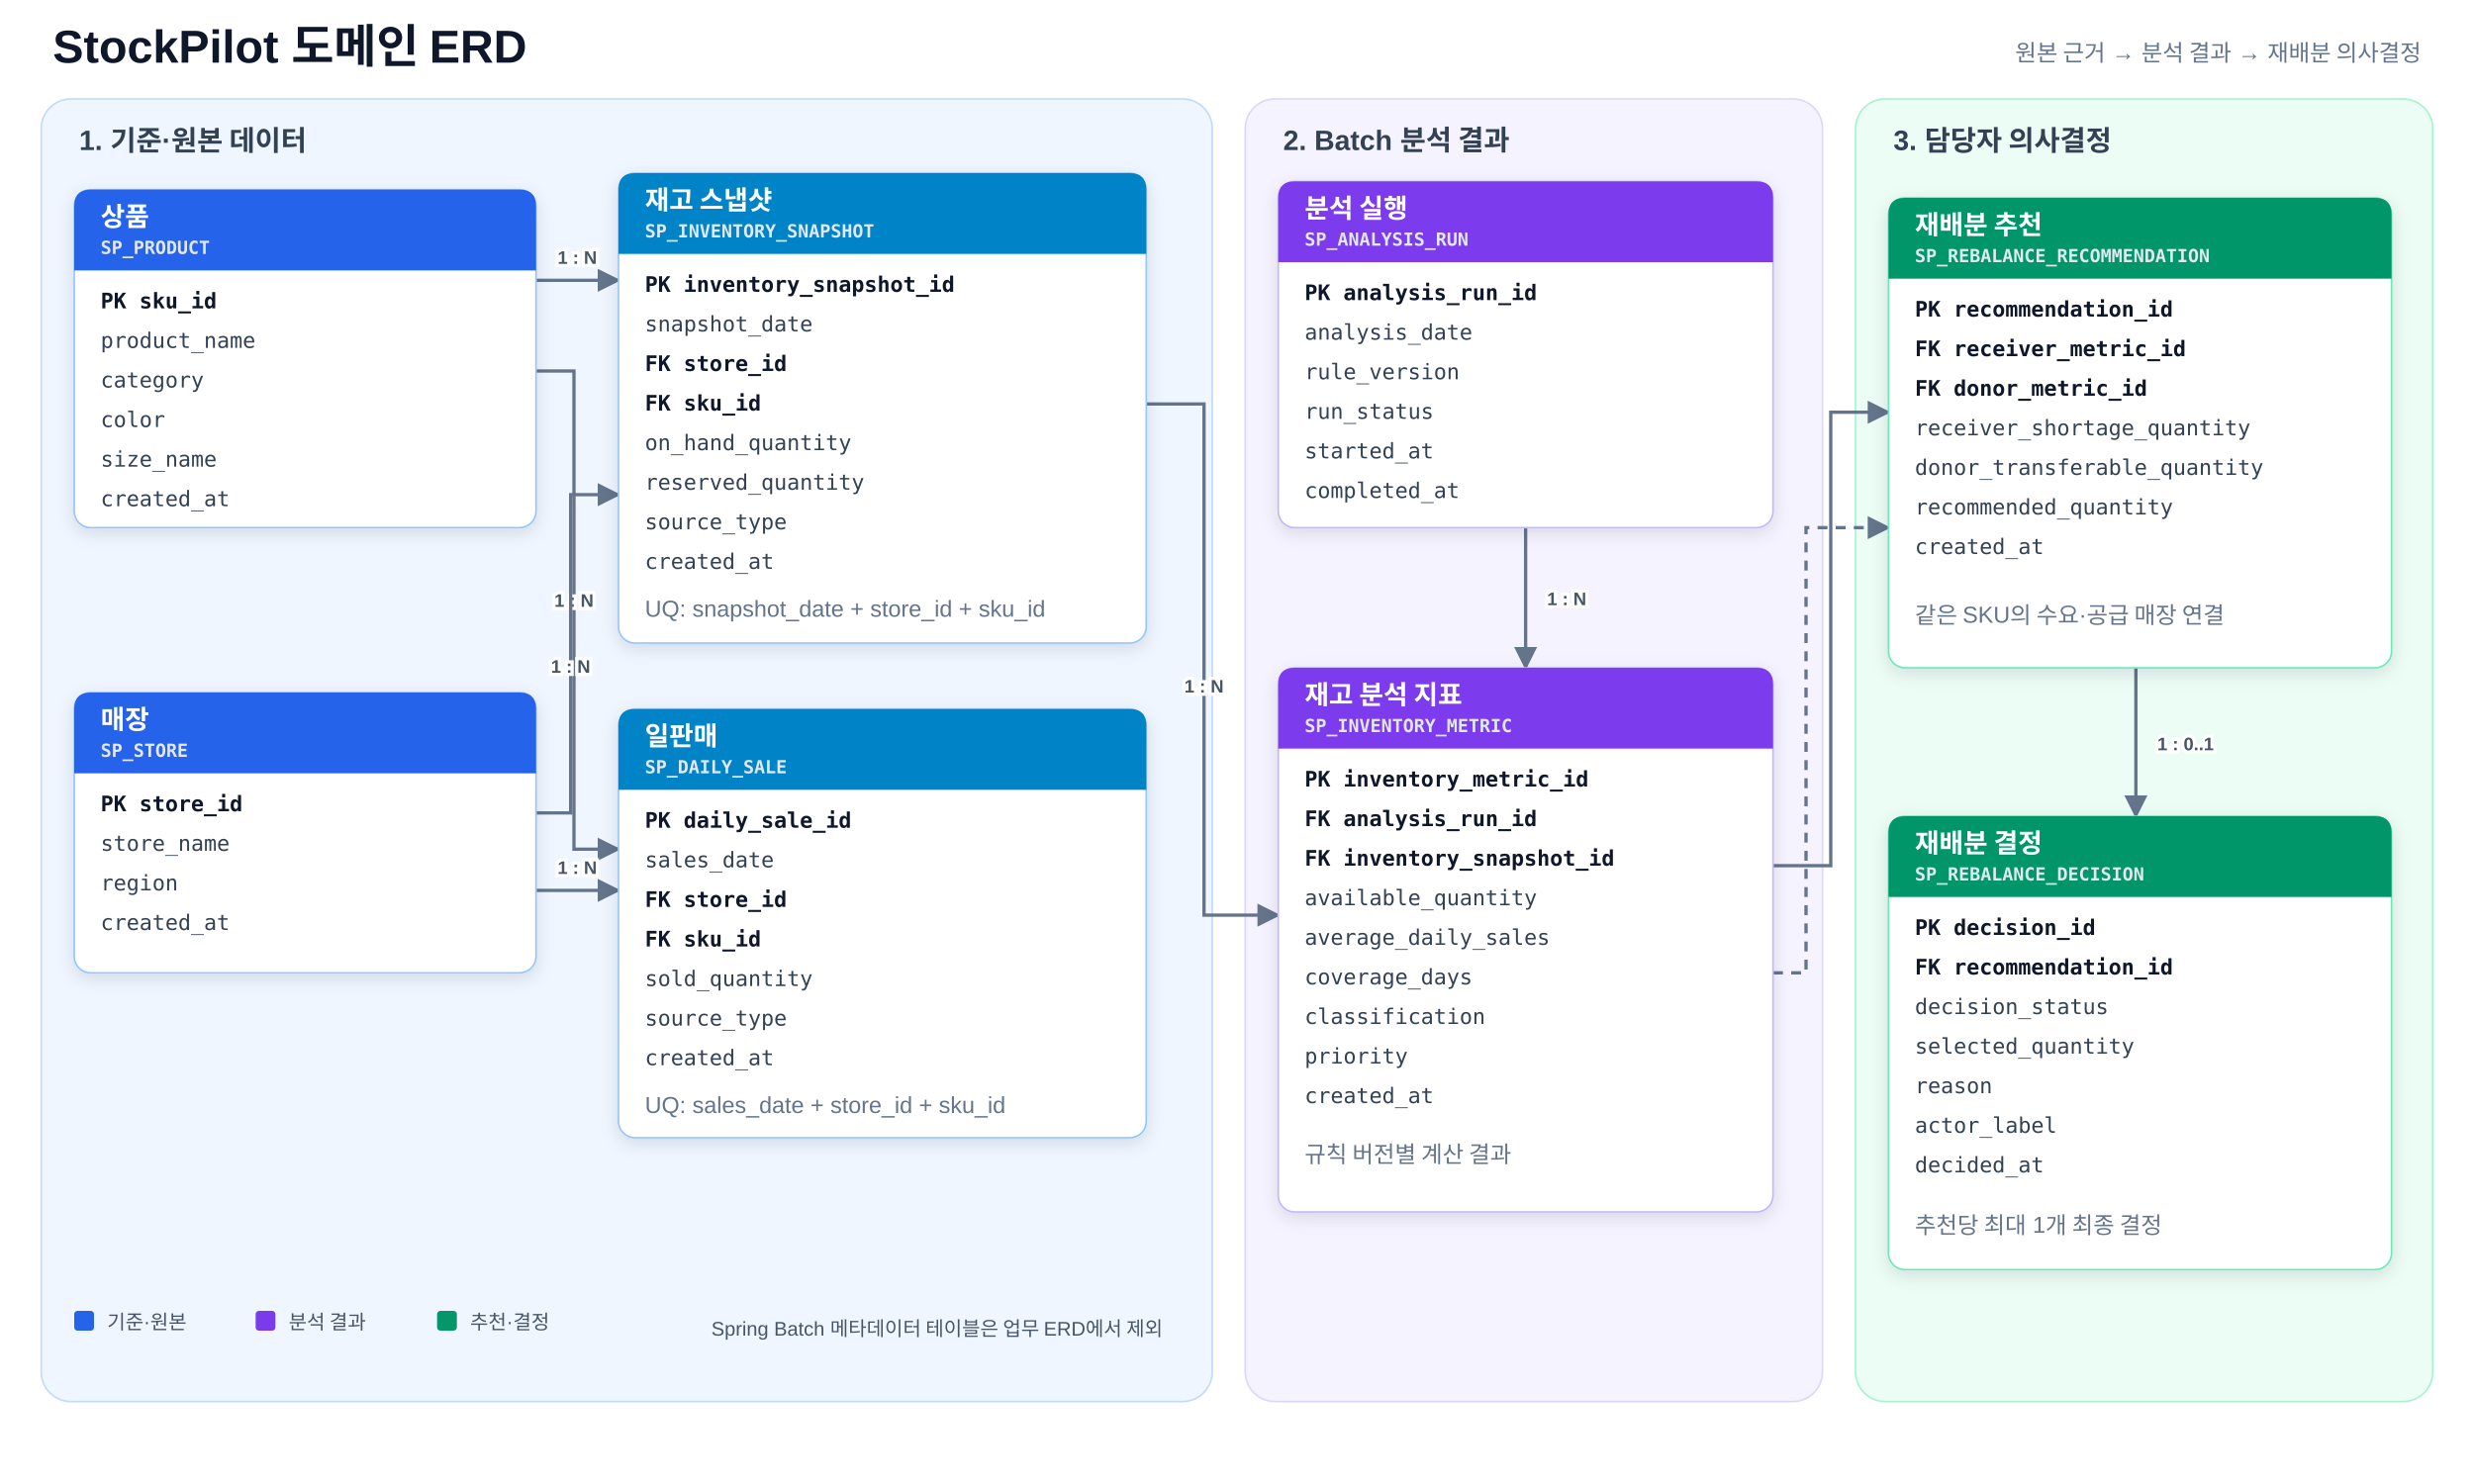
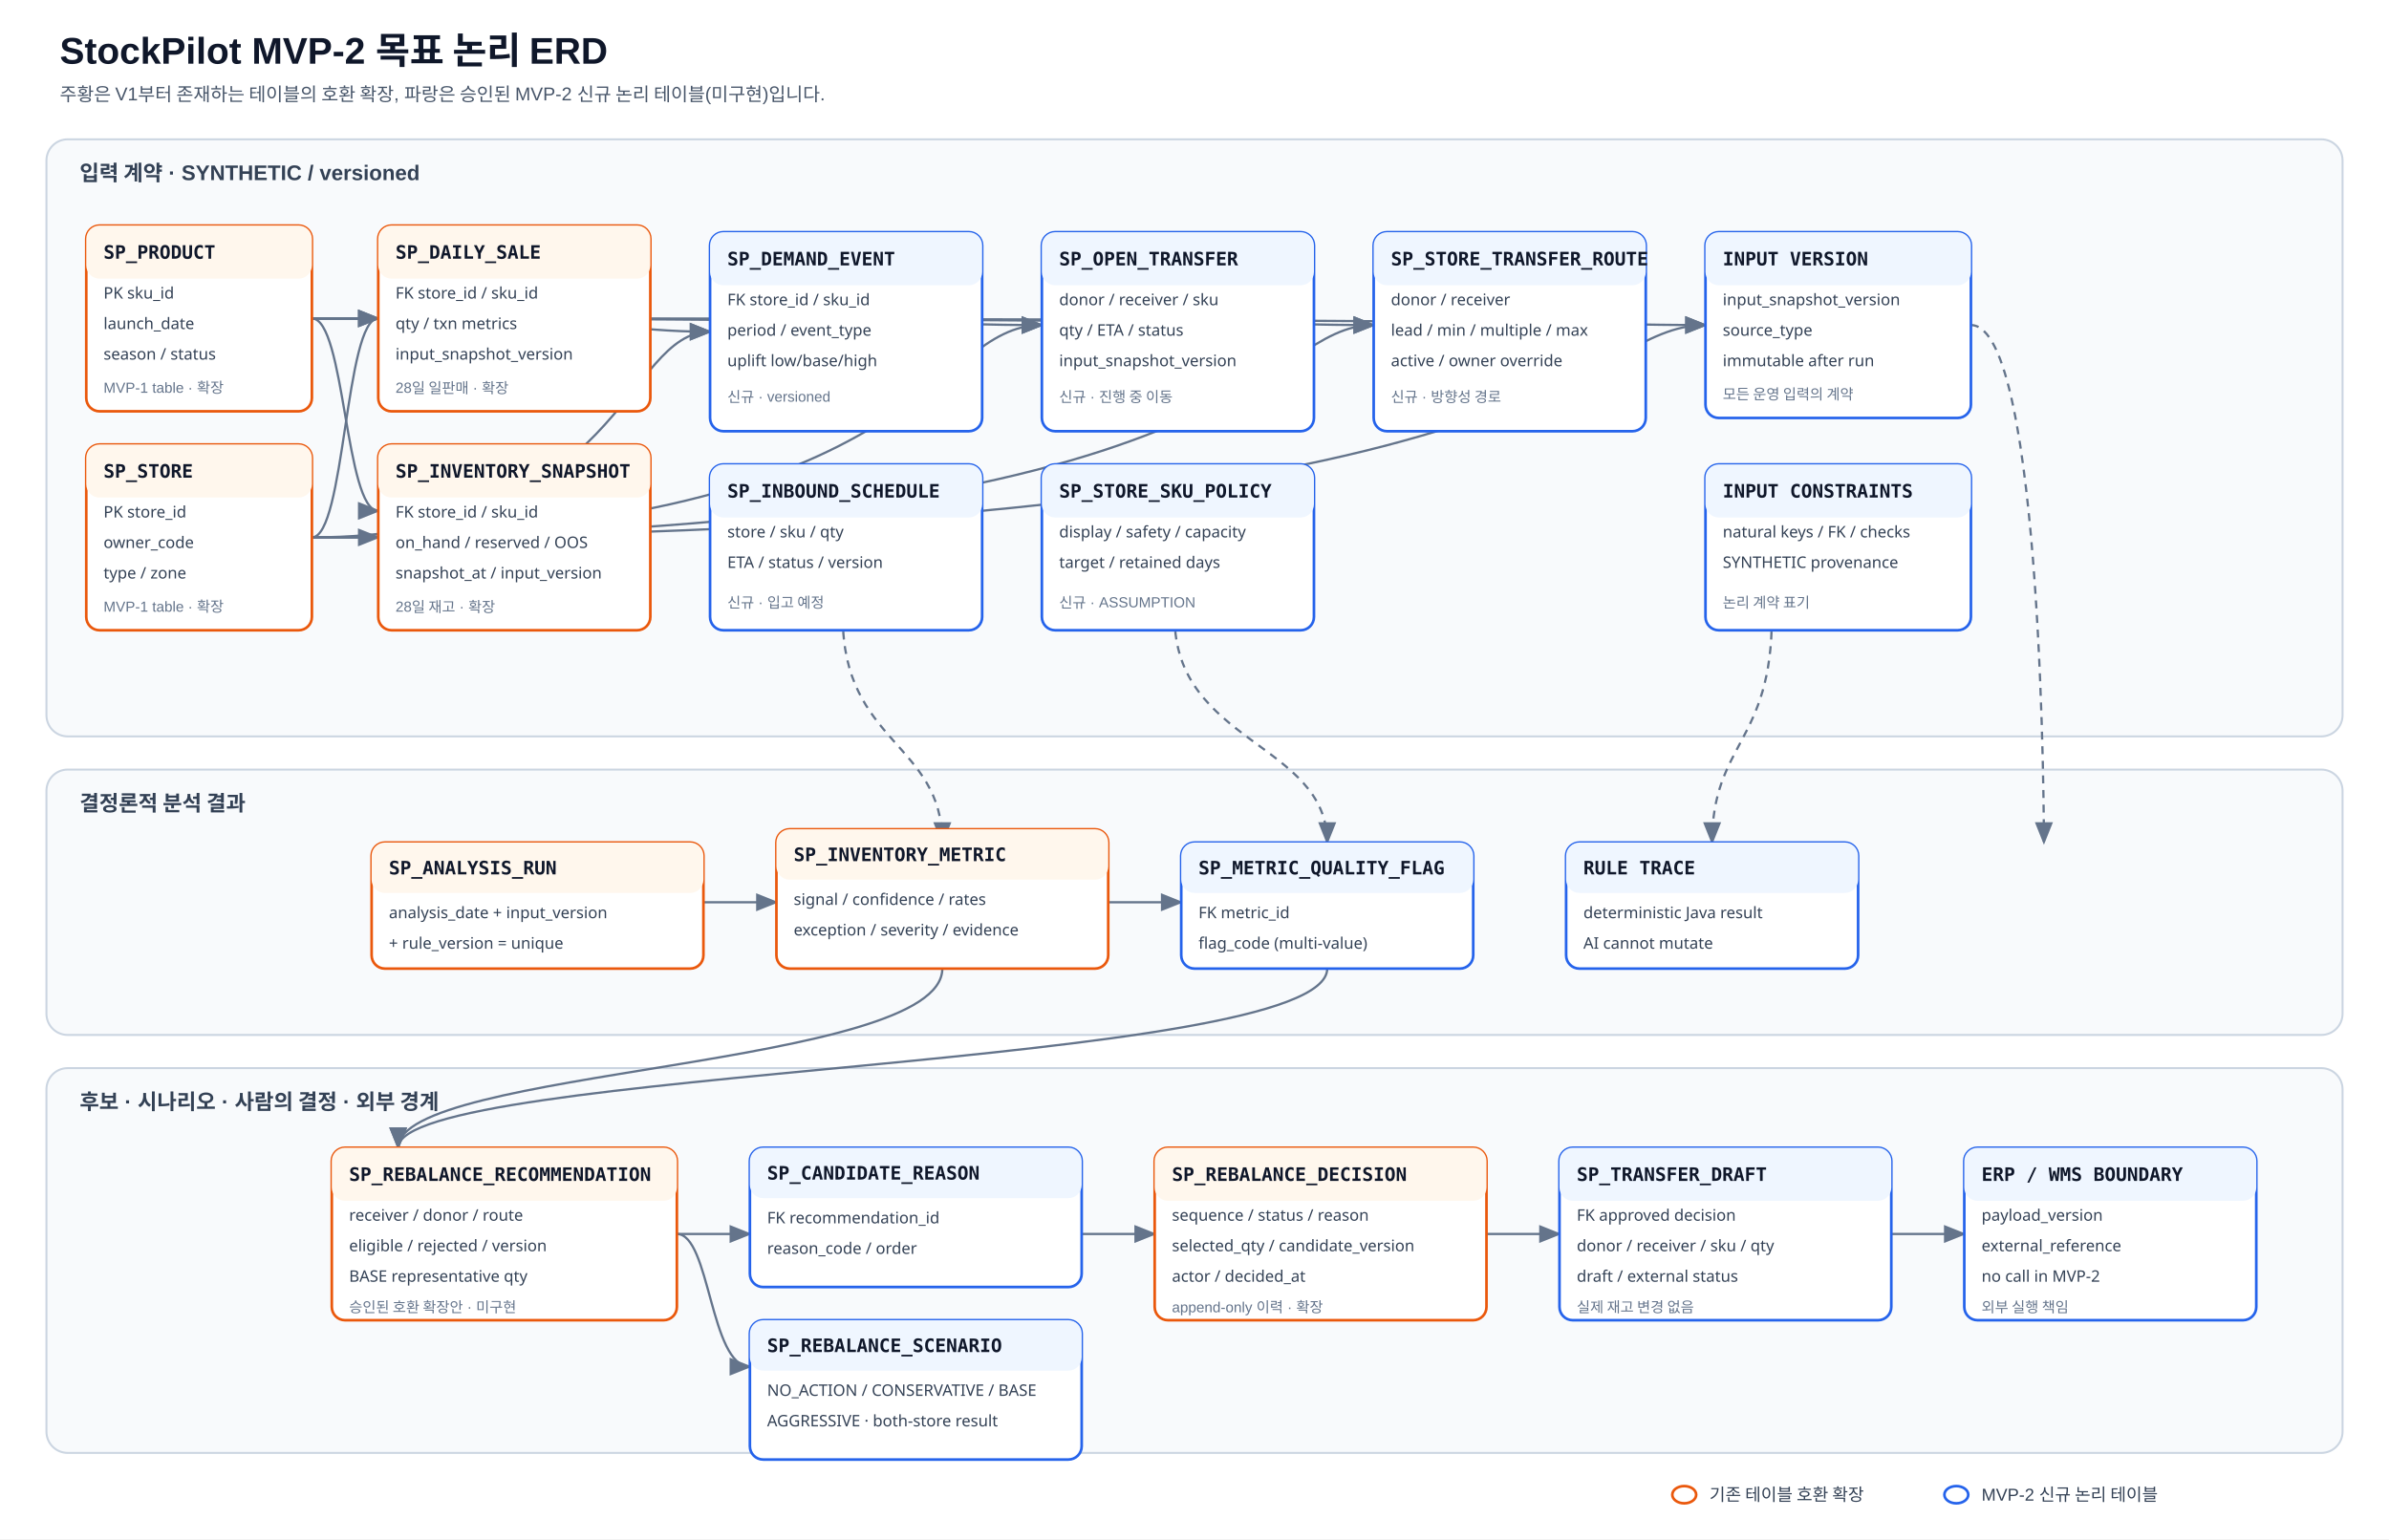
- <svg xmlns="http://www.w3.org/2000/svg" width="1500" height="900" viewBox="0 0 1500 900" role="img" aria-labelledby="title description">
+ <svg xmlns="http://www.w3.org/2000/svg" width="1800" height="1160" viewBox="0 0 1800 1160" role="img" aria-labelledby="title desc">
  <defs>
-     <filter id="shadow" x="-20%" y="-20%" width="140%" height="140%">
-       <feDropShadow dx="0" dy="3" stdDeviation="5" flood-color="#0f172a" flood-opacity="0.12" />
-     </filter>
-     <marker id="arrow" viewBox="0 0 10 10" refX="9" refY="5" markerWidth="7" markerHeight="7" orient="auto-start-reverse">
-       <path d="M 0 0 L 10 5 L 0 10 z" fill="#64748b" />
+     <marker id="arrow" markerWidth="10" markerHeight="8" refX="9" refY="4" orient="auto">
+       <path d="M0 0 L10 4 L0 8 Z" fill="#64748b" />
    </marker>
    <style>
-       .title { font: 700 28px Arial, 'Noto Sans KR', sans-serif; fill: #0f172a; }
-       .subtitle { font: 400 14px Arial, 'Noto Sans KR', sans-serif; fill: #64748b; }
-       .zone-title { font: 700 17px Arial, 'Noto Sans KR', sans-serif; fill: #334155; }
-       .entity-title { font: 700 16px Arial, 'Noto Sans KR', sans-serif; fill: #ffffff; }
-       .entity-name { font: 600 11px Consolas, monospace; fill: #e2e8f0; }
-       .field { font: 13px Consolas, 'Noto Sans KR', monospace; fill: #334155; }
-       .field-key { font: 700 13px Consolas, 'Noto Sans KR', monospace; fill: #0f172a; }
-       .relation { fill: none; stroke: #64748b; stroke-width: 2; marker-end: url(#arrow); }
-       .relation-label { font: 700 11px Arial, 'Noto Sans KR', sans-serif; fill: #475569; paint-order: stroke; stroke: #ffffff; stroke-width: 4px; }
-       .legend { font: 12px Arial, 'Noto Sans KR', sans-serif; fill: #475569; }
+       .title{font:700 28px Arial,'Noto Sans KR',sans-serif;fill:#0f172a}.subtitle{font:14px Arial,'Noto Sans KR',sans-serif;fill:#475569}.group{fill:#f8fafc;stroke:#cbd5e1;stroke-width:1.5}.groupTitle{font:700 16px Arial,'Noto Sans KR',sans-serif;fill:#334155}.table{fill:#fff;stroke-width:2;rx:10}.existing{stroke:#ea580c}.new{stroke:#2563eb}.headOld{fill:#fff7ed}.headNew{fill:#eff6ff}.name{font:700 14px Consolas,monospace;fill:#0f172a}.tag{font:11px Arial,'Noto Sans KR',sans-serif;fill:#64748b}.field{font:12px Consolas,'Noto Sans KR',sans-serif;fill:#334155}.line{stroke:#e2e8f0}.rel{fill:none;stroke:#64748b;stroke-width:1.7;marker-end:url(#arrow)}.dashed{stroke-dasharray:6 5}.legend{font:13px Arial,'Noto Sans KR',sans-serif;fill:#334155}
    </style>
  </defs>
-   <rect width="1500" height="900" fill="#ffffff" />
-   <text x="32" y="38" class="title">StockPilot 도메인 ERD</text>
-   <text x="1468" y="37" class="subtitle" text-anchor="end">원본 근거 → 분석 결과 → 재배분 의사결정</text>
-   <rect x="25" y="60" width="710" height="790" rx="18" fill="#eff6ff" stroke="#bfdbfe" />
-   <rect x="755" y="60" width="350" height="790" rx="18" fill="#f5f3ff" stroke="#ddd6fe" />
-   <rect x="1125" y="60" width="350" height="790" rx="18" fill="#ecfdf5" stroke="#a7f3d0" />
-   <text x="48" y="91" class="zone-title">1. 기준·원본 데이터</text>
-   <text x="778" y="91" class="zone-title">2. Batch 분석 결과</text>
-   <text x="1148" y="91" class="zone-title">3. 담당자 의사결정</text>
-   <path class="relation" d="M 325 170 H 375" />
-   <text x="350" y="160" class="relation-label" text-anchor="middle">1 : N</text>
-   <path class="relation" d="M 325 225 H 348 V 515 H 375" />
-   <text x="348" y="368" class="relation-label" text-anchor="middle">1 : N</text>
-   <path class="relation" d="M 325 493 H 346 V 300 H 375" />
-   <text x="346" y="408" class="relation-label" text-anchor="middle">1 : N</text>
-   <path class="relation" d="M 325 540 H 375" />
-   <text x="350" y="530" class="relation-label" text-anchor="middle">1 : N</text>
-   <path class="relation" d="M 695 245 H 730 V 555 H 775" />
-   <text x="730" y="420" class="relation-label" text-anchor="middle">1 : N</text>
-   <path class="relation" d="M 925 320 V 405" />
-   <text x="938" y="367" class="relation-label">1 : N</text>
-   <path class="relation" d="M 1075 525 H 1110 V 250 H 1145" />
-   <path class="relation" d="M 1075 590 H 1095 V 320 H 1145" stroke-dasharray="6 5" />
-   <path class="relation" d="M 1295 405 V 495" />
-   <text x="1308" y="455" class="relation-label">1 : 0..1</text>
-   <g filter="url(#shadow)">
-     <rect x="45" y="115" width="280" height="205" rx="10" fill="#ffffff" stroke="#93c5fd" />
-     <path d="M 45 125 Q 45 115 55 115 H 315 Q 325 115 325 125 V 164 H 45 Z" fill="#2563eb" />
-   </g>
-   <text x="61" y="137" class="entity-title">상품</text>
-   <text x="61" y="154" class="entity-name">SP_PRODUCT</text>
-   <text x="61" y="187" class="field-key">PK  sku_id</text>
-   <text x="61" y="211" class="field">    product_name</text>
-   <text x="61" y="235" class="field">    category</text>
-   <text x="61" y="259" class="field">    color</text>
-   <text x="61" y="283" class="field">    size_name</text>
-   <text x="61" y="307" class="field">    created_at</text>
-   <g filter="url(#shadow)">
-     <rect x="45" y="420" width="280" height="170" rx="10" fill="#ffffff" stroke="#93c5fd" />
-     <path d="M 45 430 Q 45 420 55 420 H 315 Q 325 420 325 430 V 469 H 45 Z" fill="#2563eb" />
-   </g>
-   <text x="61" y="442" class="entity-title">매장</text>
-   <text x="61" y="459" class="entity-name">SP_STORE</text>
-   <text x="61" y="492" class="field-key">PK  store_id</text>
-   <text x="61" y="516" class="field">    store_name</text>
-   <text x="61" y="540" class="field">    region</text>
-   <text x="61" y="564" class="field">    created_at</text>
-   <g filter="url(#shadow)">
-     <rect x="375" y="105" width="320" height="285" rx="10" fill="#ffffff" stroke="#93c5fd" />
-     <path d="M 375 115 Q 375 105 385 105 H 685 Q 695 105 695 115 V 154 H 375 Z" fill="#0284c7" />
-   </g>
-   <text x="391" y="127" class="entity-title">재고 스냅샷</text>
-   <text x="391" y="144" class="entity-name">SP_INVENTORY_SNAPSHOT</text>
-   <text x="391" y="177" class="field-key">PK  inventory_snapshot_id</text>
-   <text x="391" y="201" class="field">    snapshot_date</text>
-   <text x="391" y="225" class="field-key">FK  store_id</text>
-   <text x="391" y="249" class="field-key">FK  sku_id</text>
-   <text x="391" y="273" class="field">    on_hand_quantity</text>
-   <text x="391" y="297" class="field">    reserved_quantity</text>
-   <text x="391" y="321" class="field">    source_type</text>
-   <text x="391" y="345" class="field">    created_at</text>
-   <text x="391" y="374" class="subtitle">UQ: snapshot_date + store_id + sku_id</text>
-   <g filter="url(#shadow)">
-     <rect x="375" y="430" width="320" height="260" rx="10" fill="#ffffff" stroke="#93c5fd" />
-     <path d="M 375 440 Q 375 430 385 430 H 685 Q 695 430 695 440 V 479 H 375 Z" fill="#0284c7" />
-   </g>
-   <text x="391" y="452" class="entity-title">일판매</text>
-   <text x="391" y="469" class="entity-name">SP_DAILY_SALE</text>
-   <text x="391" y="502" class="field-key">PK  daily_sale_id</text>
-   <text x="391" y="526" class="field">    sales_date</text>
-   <text x="391" y="550" class="field-key">FK  store_id</text>
-   <text x="391" y="574" class="field-key">FK  sku_id</text>
-   <text x="391" y="598" class="field">    sold_quantity</text>
-   <text x="391" y="622" class="field">    source_type</text>
-   <text x="391" y="646" class="field">    created_at</text>
-   <text x="391" y="675" class="subtitle">UQ: sales_date + store_id + sku_id</text>
-   <g filter="url(#shadow)">
-     <rect x="775" y="110" width="300" height="210" rx="10" fill="#ffffff" stroke="#c4b5fd" />
-     <path d="M 775 120 Q 775 110 785 110 H 1065 Q 1075 110 1075 120 V 159 H 775 Z" fill="#7c3aed" />
-   </g>
-   <text x="791" y="132" class="entity-title">분석 실행</text>
-   <text x="791" y="149" class="entity-name">SP_ANALYSIS_RUN</text>
-   <text x="791" y="182" class="field-key">PK  analysis_run_id</text>
-   <text x="791" y="206" class="field">    analysis_date</text>
-   <text x="791" y="230" class="field">    rule_version</text>
-   <text x="791" y="254" class="field">    run_status</text>
-   <text x="791" y="278" class="field">    started_at</text>
-   <text x="791" y="302" class="field">    completed_at</text>
-   <g filter="url(#shadow)">
-     <rect x="775" y="405" width="300" height="330" rx="10" fill="#ffffff" stroke="#c4b5fd" />
-     <path d="M 775 415 Q 775 405 785 405 H 1065 Q 1075 405 1075 415 V 454 H 775 Z" fill="#7c3aed" />
-   </g>
-   <text x="791" y="427" class="entity-title">재고 분석 지표</text>
-   <text x="791" y="444" class="entity-name">SP_INVENTORY_METRIC</text>
-   <text x="791" y="477" class="field-key">PK  inventory_metric_id</text>
-   <text x="791" y="501" class="field-key">FK  analysis_run_id</text>
-   <text x="791" y="525" class="field-key">FK  inventory_snapshot_id</text>
-   <text x="791" y="549" class="field">    available_quantity</text>
-   <text x="791" y="573" class="field">    average_daily_sales</text>
-   <text x="791" y="597" class="field">    coverage_days</text>
-   <text x="791" y="621" class="field">    classification</text>
-   <text x="791" y="645" class="field">    priority</text>
-   <text x="791" y="669" class="field">    created_at</text>
-   <text x="791" y="705" class="subtitle">규칙 버전별 계산 결과</text>
-   <g filter="url(#shadow)">
-     <rect x="1145" y="120" width="305" height="285" rx="10" fill="#ffffff" stroke="#6ee7b7" />
-     <path d="M 1145 130 Q 1145 120 1155 120 H 1440 Q 1450 120 1450 130 V 169 H 1145 Z" fill="#059669" />
-   </g>
-   <text x="1161" y="142" class="entity-title">재배분 추천</text>
-   <text x="1161" y="159" class="entity-name">SP_REBALANCE_RECOMMENDATION</text>
-   <text x="1161" y="192" class="field-key">PK  recommendation_id</text>
-   <text x="1161" y="216" class="field-key">FK  receiver_metric_id</text>
-   <text x="1161" y="240" class="field-key">FK  donor_metric_id</text>
-   <text x="1161" y="264" class="field">    receiver_shortage_quantity</text>
-   <text x="1161" y="288" class="field">    donor_transferable_quantity</text>
-   <text x="1161" y="312" class="field">    recommended_quantity</text>
-   <text x="1161" y="336" class="field">    created_at</text>
-   <text x="1161" y="378" class="subtitle">같은 SKU의 수요·공급 매장 연결</text>
-   <g filter="url(#shadow)">
-     <rect x="1145" y="495" width="305" height="275" rx="10" fill="#ffffff" stroke="#6ee7b7" />
-     <path d="M 1145 505 Q 1145 495 1155 495 H 1440 Q 1450 495 1450 505 V 544 H 1145 Z" fill="#059669" />
-   </g>
-   <text x="1161" y="517" class="entity-title">재배분 결정</text>
-   <text x="1161" y="534" class="entity-name">SP_REBALANCE_DECISION</text>
-   <text x="1161" y="567" class="field-key">PK  decision_id</text>
-   <text x="1161" y="591" class="field-key">FK  recommendation_id</text>
-   <text x="1161" y="615" class="field">    decision_status</text>
-   <text x="1161" y="639" class="field">    selected_quantity</text>
-   <text x="1161" y="663" class="field">    reason</text>
-   <text x="1161" y="687" class="field">    actor_label</text>
-   <text x="1161" y="711" class="field">    decided_at</text>
-   <text x="1161" y="748" class="subtitle">추천당 최대 1개 최종 결정</text>
-   <rect x="45" y="795" width="12" height="12" rx="2" fill="#2563eb" />
-   <text x="65" y="806" class="legend">기준·원본</text>
-   <rect x="155" y="795" width="12" height="12" rx="2" fill="#7c3aed" />
-   <text x="175" y="806" class="legend">분석 결과</text>
-   <rect x="265" y="795" width="12" height="12" rx="2" fill="#059669" />
-   <text x="285" y="806" class="legend">추천·결정</text>
-   <text x="705" y="810" class="legend" text-anchor="end">Spring Batch 메타데이터 테이블은 업무 ERD에서 제외</text>
+   <rect width="1800" height="1160" fill="#fff" />
+   <text x="45" y="48" class="title">StockPilot MVP-2 목표 논리 ERD</text>
+   <text x="45" y="76" class="subtitle">주황은 V1부터 존재하는 테이블의 호환 확장, 파랑은 승인된 MVP-2 신규 논리 테이블(미구현)입니다.</text>
+   <rect x="35" y="105" width="1730" height="450" rx="16" class="group" />
+   <text x="60" y="136" class="groupTitle">입력 계약 · SYNTHETIC / versioned</text>
+   <rect x="35" y="580" width="1730" height="200" rx="16" class="group" />
+   <text x="60" y="611" class="groupTitle">결정론적 분석 결과</text>
+   <rect x="35" y="805" width="1730" height="290" rx="16" class="group" />
+   <text x="60" y="836" class="groupTitle">후보 · 시나리오 · 사람의 결정 · 외부 경계</text>
+   <path d="M235 240 H285" class="rel" />
+   <path d="M235 240 C260 240 260 385 285 385" class="rel" />
+   <path d="M235 405 H285" class="rel" />
+   <path d="M235 405 C260 405 260 240 285 240" class="rel" />
+   <path d="M235 240 C470 240 470 250 535 250" class="rel" />
+   <path d="M235 405 C470 405 470 250 535 250" class="rel" />
+   <path d="M235 240 C700 240 700 245 785 245" class="rel" />
+   <path d="M235 405 C700 405 700 245 785 245" class="rel" />
+   <path d="M235 240 C950 240 950 245 1035 245" class="rel" />
+   <path d="M235 405 C950 405 950 245 1035 245" class="rel" />
+   <path d="M235 240 C1190 240 1190 245 1285 245" class="rel" />
+   <path d="M235 405 C1190 405 1190 245 1285 245" class="rel" />
+   <path d="M1485 245 C1540 245 1540 635 1540 635" class="rel dashed" />
+   <path d="M1335 465 C1335 560 1290 560 1290 635" class="rel dashed" />
+   <path d="M885 465 C885 560 1000 560 1000 635" class="rel dashed" />
+   <path d="M635 465 C635 560 710 560 710 635" class="rel dashed" />
+   <path d="M530 680 H585" class="rel" />
+   <path d="M835 680 H890" class="rel" />
+   <path d="M710 730 C710 805 300 805 300 865" class="rel" />
+   <path d="M1000 730 C1000 805 300 805 300 865" class="rel" />
+   <path d="M510 930 H565" class="rel" />
+   <path d="M510 930 C535 930 535 1030 565 1030" class="rel" />
+   <path d="M815 930 H870" class="rel" />
+   <path d="M1120 930 H1175" class="rel" />
+   <path d="M1425 930 H1480" class="rel" />
+   <g>
+     <rect x="65" y="170" width="170" height="140" class="table existing" />
+     <rect x="65" y="170" width="170" height="40" rx="10" class="headOld" />
+     <text x="78" y="195" class="name">SP_PRODUCT</text>
+     <text x="78" y="225" class="field">PK sku_id</text>
+     <text x="78" y="248" class="field">launch_date</text>
+     <text x="78" y="271" class="field">season / status</text>
+     <text x="78" y="296" class="tag">MVP-1 table · 확장</text>
+   </g>
+   <g>
+     <rect x="65" y="335" width="170" height="140" class="table existing" />
+     <rect x="65" y="335" width="170" height="40" rx="10" class="headOld" />
+     <text x="78" y="360" class="name">SP_STORE</text>
+     <text x="78" y="390" class="field">PK store_id</text>
+     <text x="78" y="413" class="field">owner_code</text>
+     <text x="78" y="436" class="field">type / zone</text>
+     <text x="78" y="461" class="tag">MVP-1 table · 확장</text>
+   </g>
+   <g>
+     <rect x="285" y="170" width="205" height="140" class="table existing" />
+     <rect x="285" y="170" width="205" height="40" rx="10" class="headOld" />
+     <text x="298" y="195" class="name">SP_DAILY_SALE</text>
+     <text x="298" y="225" class="field">FK store_id / sku_id</text>
+     <text x="298" y="248" class="field">qty / txn metrics</text>
+     <text x="298" y="271" class="field">input_snapshot_version</text>
+     <text x="298" y="296" class="tag">28일 일판매 · 확장</text>
+   </g>
+   <g>
+     <rect x="285" y="335" width="205" height="140" class="table existing" />
+     <rect x="285" y="335" width="205" height="40" rx="10" class="headOld" />
+     <text x="298" y="360" class="name">SP_INVENTORY_SNAPSHOT</text>
+     <text x="298" y="390" class="field">FK store_id / sku_id</text>
+     <text x="298" y="413" class="field">on_hand / reserved / OOS</text>
+     <text x="298" y="436" class="field">snapshot_at / input_version</text>
+     <text x="298" y="461" class="tag">28일 재고 · 확장</text>
+   </g>
+   <g>
+     <rect x="535" y="175" width="205" height="150" class="table new" />
+     <rect x="535" y="175" width="205" height="40" rx="10" class="headNew" />
+     <text x="548" y="200" class="name">SP_DEMAND_EVENT</text>
+     <text x="548" y="230" class="field">FK store_id / sku_id</text>
+     <text x="548" y="253" class="field">period / event_type</text>
+     <text x="548" y="276" class="field">uplift low/base/high</text>
+     <text x="548" y="303" class="tag">신규 · versioned</text>
+   </g>
+   <g>
+     <rect x="535" y="350" width="205" height="125" class="table new" />
+     <rect x="535" y="350" width="205" height="40" rx="10" class="headNew" />
+     <text x="548" y="375" class="name">SP_INBOUND_SCHEDULE</text>
+     <text x="548" y="405" class="field">store / sku / qty</text>
+     <text x="548" y="428" class="field">ETA / status / version</text>
+     <text x="548" y="458" class="tag">신규 · 입고 예정</text>
+   </g>
+   <g>
+     <rect x="785" y="175" width="205" height="150" class="table new" />
+     <rect x="785" y="175" width="205" height="40" rx="10" class="headNew" />
+     <text x="798" y="200" class="name">SP_OPEN_TRANSFER</text>
+     <text x="798" y="230" class="field">donor / receiver / sku</text>
+     <text x="798" y="253" class="field">qty / ETA / status</text>
+     <text x="798" y="276" class="field">input_snapshot_version</text>
+     <text x="798" y="303" class="tag">신규 · 진행 중 이동</text>
+   </g>
+   <g>
+     <rect x="785" y="350" width="205" height="125" class="table new" />
+     <rect x="785" y="350" width="205" height="40" rx="10" class="headNew" />
+     <text x="798" y="375" class="name">SP_STORE_SKU_POLICY</text>
+     <text x="798" y="405" class="field">display / safety / capacity</text>
+     <text x="798" y="428" class="field">target / retained days</text>
+     <text x="798" y="458" class="tag">신규 · ASSUMPTION</text>
+   </g>
+   <g>
+     <rect x="1035" y="175" width="205" height="150" class="table new" />
+     <rect x="1035" y="175" width="205" height="40" rx="10" class="headNew" />
+     <text x="1048" y="200" class="name">SP_STORE_TRANSFER_ROUTE</text>
+     <text x="1048" y="230" class="field">donor / receiver</text>
+     <text x="1048" y="253" class="field">lead / min / multiple / max</text>
+     <text x="1048" y="276" class="field">active / owner override</text>
+     <text x="1048" y="303" class="tag">신규 · 방향성 경로</text>
+   </g>
+   <g>
+     <rect x="1285" y="175" width="200" height="140" class="table new" />
+     <rect x="1285" y="175" width="200" height="40" rx="10" class="headNew" />
+     <text x="1298" y="200" class="name">INPUT VERSION</text>
+     <text x="1298" y="230" class="field">input_snapshot_version</text>
+     <text x="1298" y="253" class="field">source_type</text>
+     <text x="1298" y="276" class="field">immutable after run</text>
+     <text x="1298" y="301" class="tag">모든 운영 입력의 계약</text>
+   </g>
+   <g>
+     <rect x="1285" y="350" width="200" height="125" class="table new" />
+     <rect x="1285" y="350" width="200" height="40" rx="10" class="headNew" />
+     <text x="1298" y="375" class="name">INPUT CONSTRAINTS</text>
+     <text x="1298" y="405" class="field">natural keys / FK / checks</text>
+     <text x="1298" y="428" class="field">SYNTHETIC provenance</text>
+     <text x="1298" y="458" class="tag">논리 계약 표기</text>
+   </g>
+   <g>
+     <rect x="280" y="635" width="250" height="95" class="table existing" />
+     <rect x="280" y="635" width="250" height="38" rx="10" class="headOld" />
+     <text x="293" y="659" class="name">SP_ANALYSIS_RUN</text>
+     <text x="293" y="692" class="field">analysis_date + input_version</text>
+     <text x="293" y="715" class="field">+ rule_version = unique</text>
+   </g>
+   <g>
+     <rect x="585" y="625" width="250" height="105" class="table existing" />
+     <rect x="585" y="625" width="250" height="38" rx="10" class="headOld" />
+     <text x="598" y="649" class="name">SP_INVENTORY_METRIC</text>
+     <text x="598" y="682" class="field">signal / confidence / rates</text>
+     <text x="598" y="705" class="field">exception / severity / evidence</text>
+   </g>
+   <g>
+     <rect x="890" y="635" width="220" height="95" class="table new" />
+     <rect x="890" y="635" width="220" height="38" rx="10" class="headNew" />
+     <text x="903" y="659" class="name">SP_METRIC_QUALITY_FLAG</text>
+     <text x="903" y="692" class="field">FK metric_id</text>
+     <text x="903" y="715" class="field">flag_code (multi-value)</text>
+   </g>
+   <g>
+     <rect x="1180" y="635" width="220" height="95" class="table new" />
+     <rect x="1180" y="635" width="220" height="38" rx="10" class="headNew" />
+     <text x="1193" y="659" class="name">RULE TRACE</text>
+     <text x="1193" y="692" class="field">deterministic Java result</text>
+     <text x="1193" y="715" class="field">AI cannot mutate</text>
+   </g>
+   <g>
+     <rect x="250" y="865" width="260" height="130" class="table existing" />
+     <rect x="250" y="865" width="260" height="40" rx="10" class="headOld" />
+     <text x="263" y="890" class="name">SP_REBALANCE_RECOMMENDATION</text>
+     <text x="263" y="920" class="field">receiver / donor / route</text>
+     <text x="263" y="943" class="field">eligible / rejected / version</text>
+     <text x="263" y="966" class="field">BASE representative qty</text>
+     <text x="263" y="989" class="tag">승인된 호환 확장안 · 미구현</text>
+   </g>
+   <g>
+     <rect x="565" y="865" width="250" height="105" class="table new" />
+     <rect x="565" y="865" width="250" height="38" rx="10" class="headNew" />
+     <text x="578" y="889" class="name">SP_CANDIDATE_REASON</text>
+     <text x="578" y="922" class="field">FK recommendation_id</text>
+     <text x="578" y="945" class="field">reason_code / order</text>
+   </g>
+   <g>
+     <rect x="565" y="995" width="250" height="105" class="table new" />
+     <rect x="565" y="995" width="250" height="38" rx="10" class="headNew" />
+     <text x="578" y="1019" class="name">SP_REBALANCE_SCENARIO</text>
+     <text x="578" y="1052" class="field">NO_ACTION / CONSERVATIVE / BASE</text>
+     <text x="578" y="1075" class="field">AGGRESSIVE · both-store result</text>
+   </g>
+   <g>
+     <rect x="870" y="865" width="250" height="130" class="table existing" />
+     <rect x="870" y="865" width="250" height="40" rx="10" class="headOld" />
+     <text x="883" y="890" class="name">SP_REBALANCE_DECISION</text>
+     <text x="883" y="920" class="field">sequence / status / reason</text>
+     <text x="883" y="943" class="field">selected_qty / candidate_version</text>
+     <text x="883" y="966" class="field">actor / decided_at</text>
+     <text x="883" y="989" class="tag">append-only 이력 · 확장</text>
+   </g>
+   <g>
+     <rect x="1175" y="865" width="250" height="130" class="table new" />
+     <rect x="1175" y="865" width="250" height="40" rx="10" class="headNew" />
+     <text x="1188" y="890" class="name">SP_TRANSFER_DRAFT</text>
+     <text x="1188" y="920" class="field">FK approved decision</text>
+     <text x="1188" y="943" class="field">donor / receiver / sku / qty</text>
+     <text x="1188" y="966" class="field">draft / external status</text>
+     <text x="1188" y="989" class="tag">실제 재고 변경 없음</text>
+   </g>
+   <g>
+     <rect x="1480" y="865" width="220" height="130" class="table new" />
+     <rect x="1480" y="865" width="220" height="40" rx="10" class="headNew" />
+     <text x="1493" y="890" class="name">ERP / WMS BOUNDARY</text>
+     <text x="1493" y="920" class="field">payload_version</text>
+     <text x="1493" y="943" class="field">external_reference</text>
+     <text x="1493" y="966" class="field">no call in MVP-2</text>
+     <text x="1493" y="989" class="tag">외부 실행 책임</text>
+   </g>
+   <rect x="1260" y="1120" width="18" height="13" class="table existing" />
+   <text x="1288" y="1131" class="legend">기존 테이블 호환 확장</text>
+   <rect x="1465" y="1120" width="18" height="13" class="table new" />
+   <text x="1493" y="1131" class="legend">MVP-2 신규 논리 테이블</text>
</svg>
